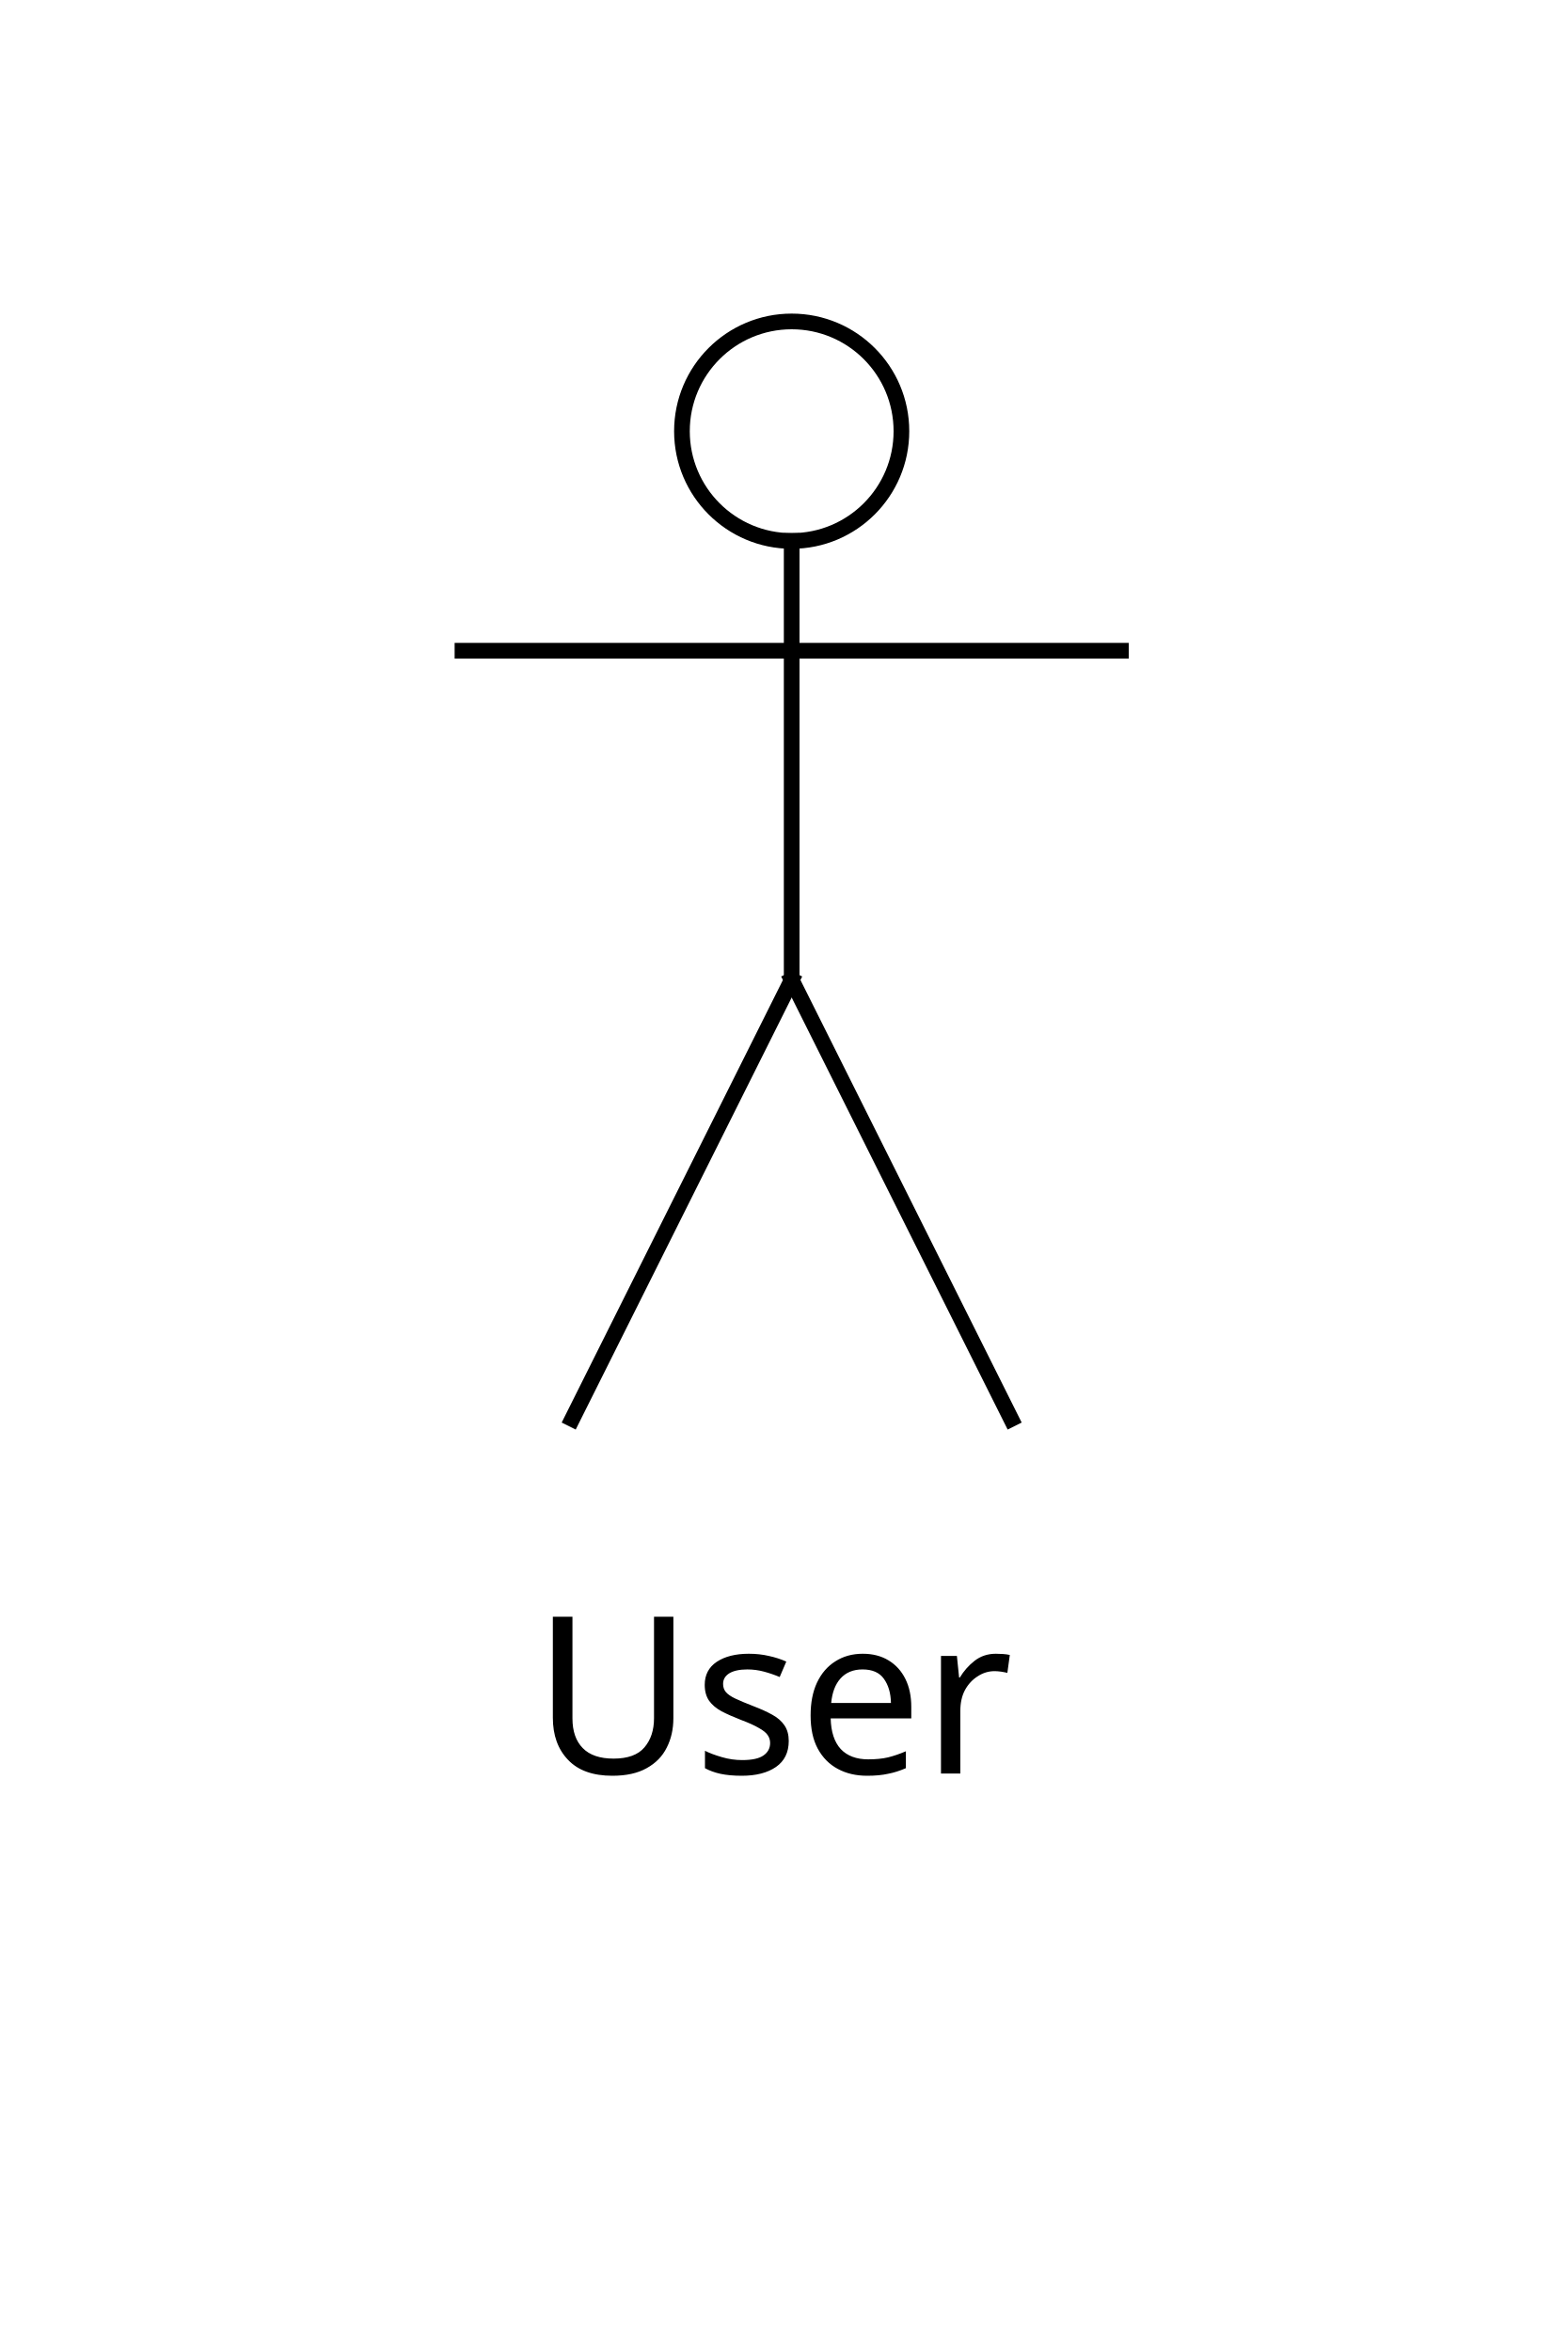
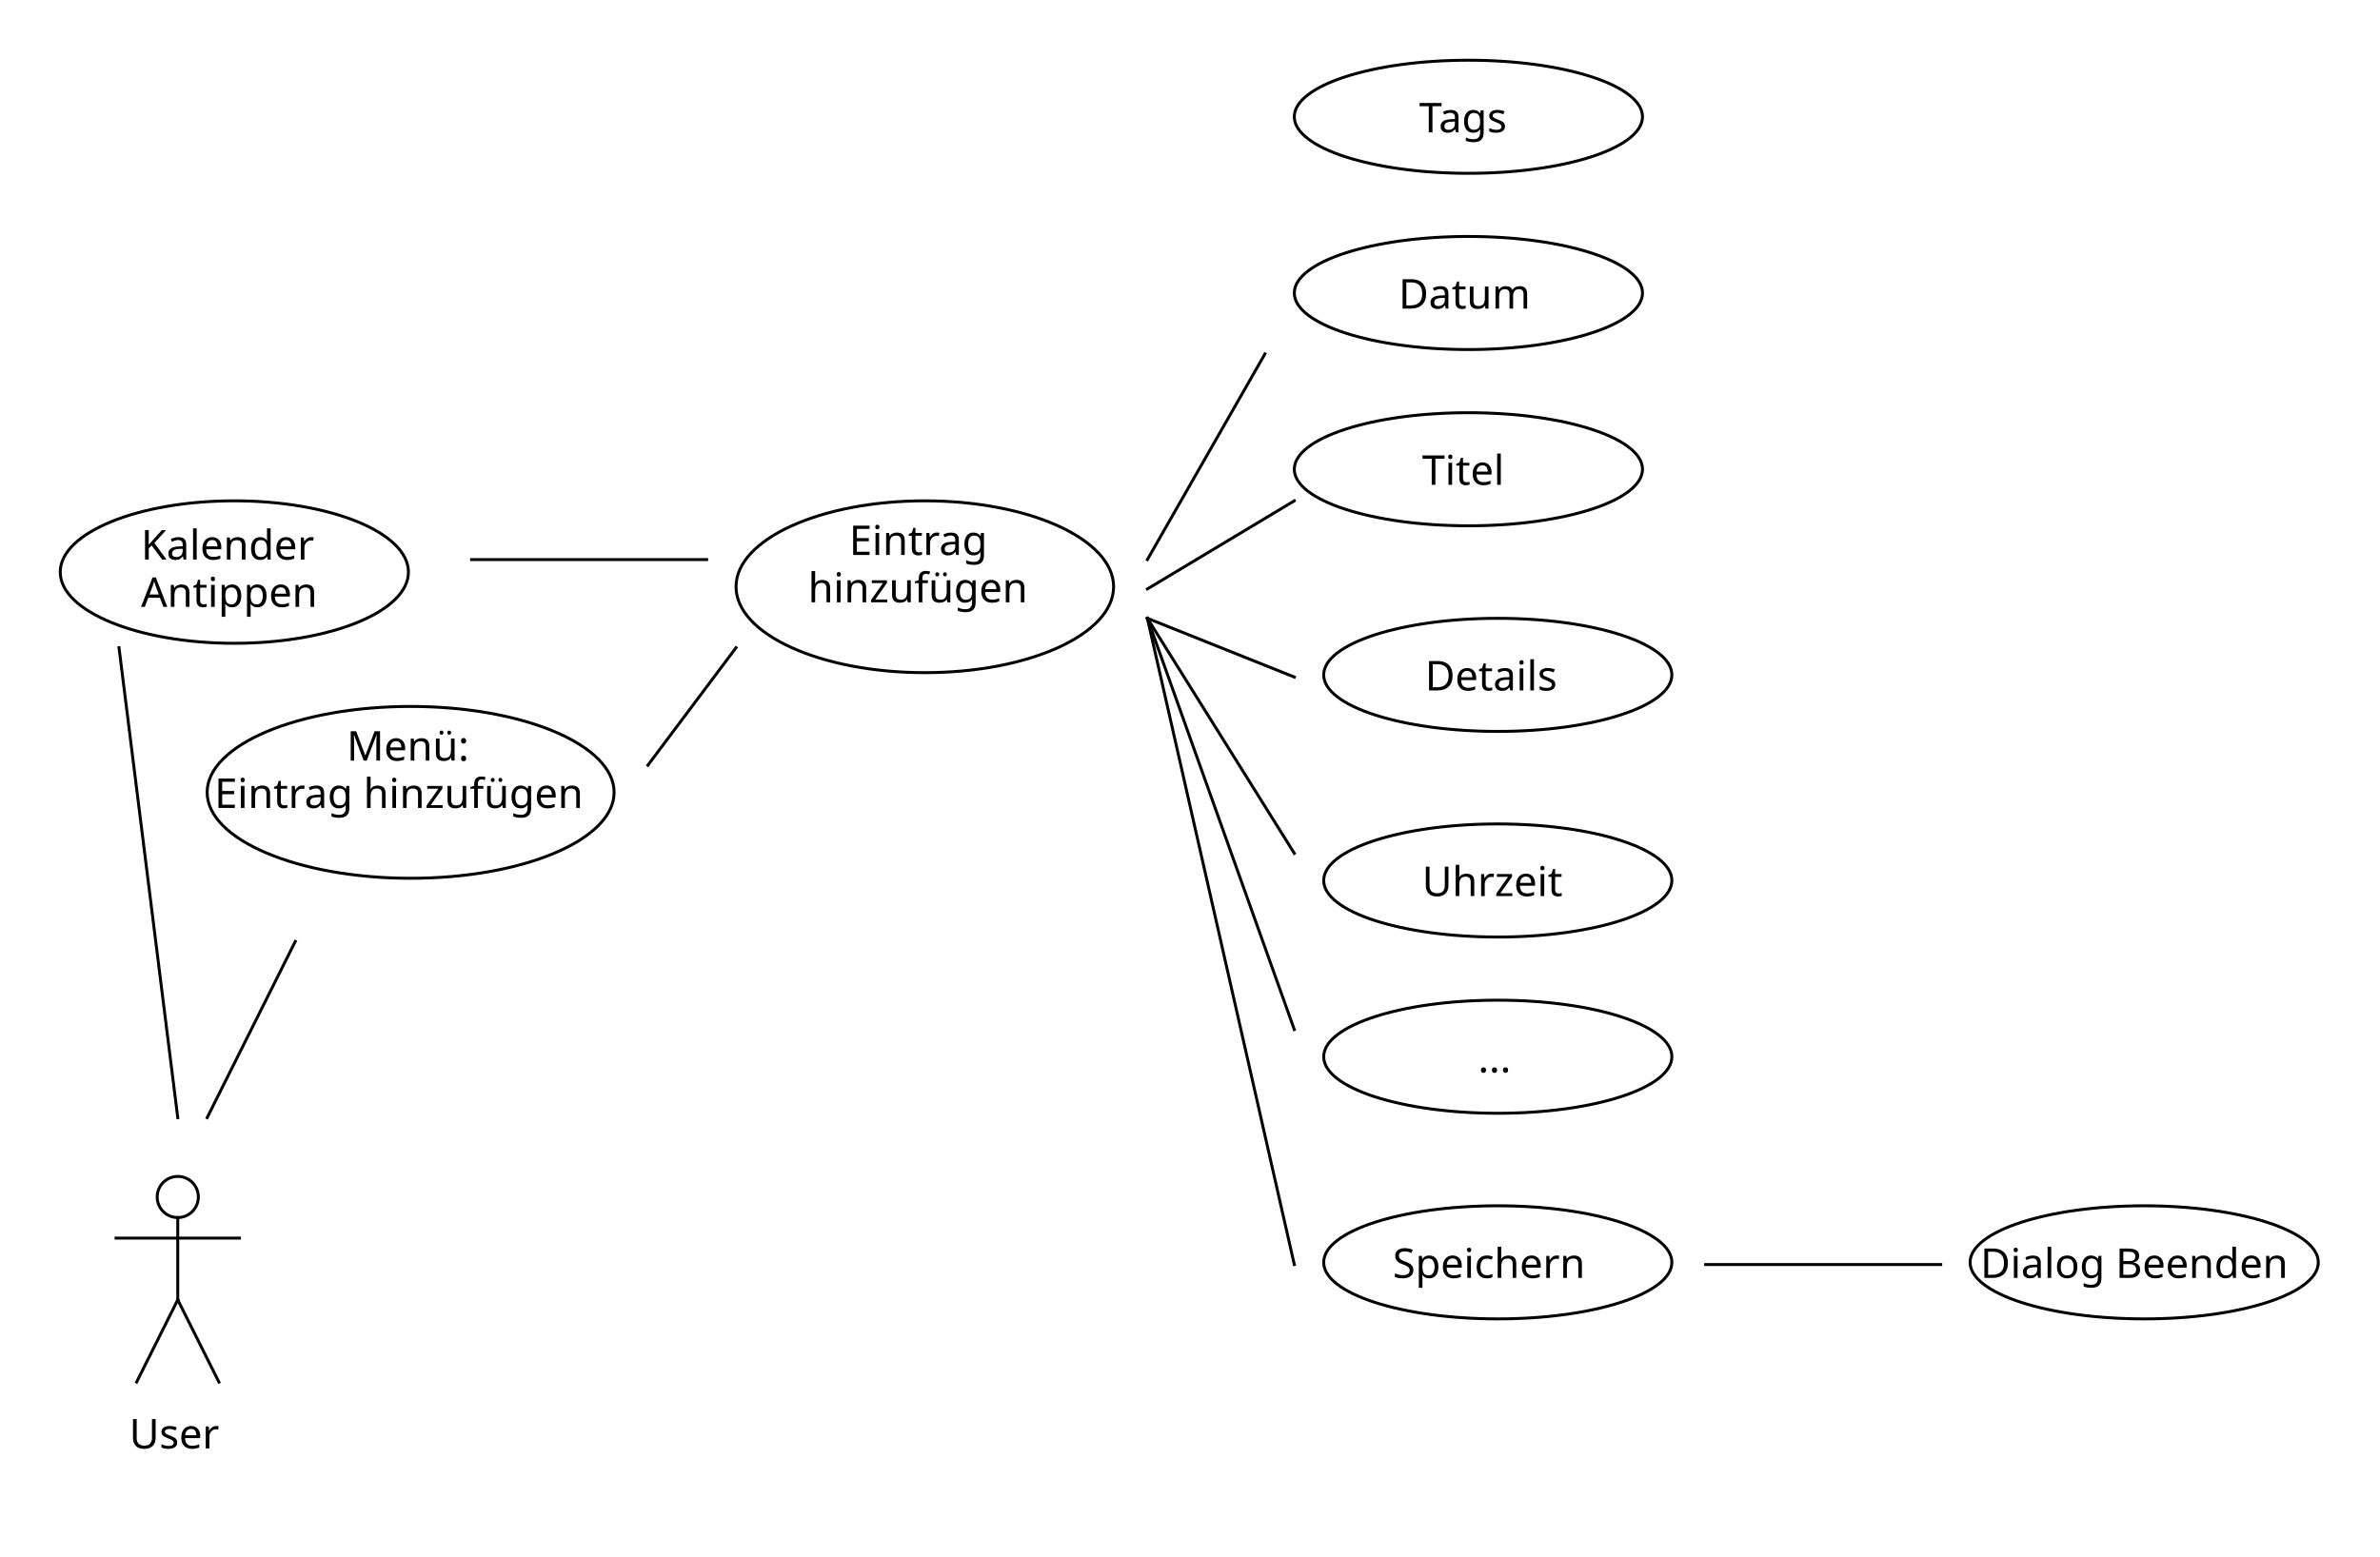
- <svg xmlns="http://www.w3.org/2000/svg" fill-opacity="1" color-rendering="auto" color-interpolation="auto" text-rendering="auto" stroke="black" stroke-linecap="square" width="100" stroke-miterlimit="10" shape-rendering="auto" stroke-opacity="1" fill="black" stroke-dasharray="none" font-weight="normal" stroke-width="1" viewBox="260 390 100 150" height="150" font-family="'Dialog'" font-style="normal" stroke-linejoin="miter" font-size="12px" stroke-dashoffset="0" image-rendering="auto">
+ <svg xmlns="http://www.w3.org/2000/svg" fill-opacity="1" color-rendering="auto" color-interpolation="auto" text-rendering="auto" stroke="black" stroke-linecap="square" width="810" stroke-miterlimit="10" shape-rendering="auto" stroke-opacity="1" fill="black" stroke-dasharray="none" font-weight="normal" stroke-width="1" viewBox="-20 10 810 530" height="530" font-family="'Dialog'" font-style="normal" stroke-linejoin="miter" font-size="12px" stroke-dashoffset="0" image-rendering="auto">
  <defs id="genericDefs" />
  <g>
    <defs id="defs1">
      <clipPath clipPathUnits="userSpaceOnUse" id="clipPath1">
        <path d="M0 0 L2147483647 0 L2147483647 2147483647 L0 2147483647 L0 0 Z" />
      </clipPath>
      <clipPath clipPathUnits="userSpaceOnUse" id="clipPath2">
+         <path d="M0 0 L0 40 L120 40 L120 0 Z" />
+       </clipPath>
+       <clipPath clipPathUnits="userSpaceOnUse" id="clipPath3">
+         <path d="M0 0 L0 60 L130 60 L130 0 Z" />
+       </clipPath>
+       <clipPath clipPathUnits="userSpaceOnUse" id="clipPath4">
+         <path d="M0 0 L0 60 L140 60 L140 0 Z" />
+       </clipPath>
+       <clipPath clipPathUnits="userSpaceOnUse" id="clipPath5">
+         <path d="M0 0 L0 50 L120 50 L120 0 Z" />
+       </clipPath>
+       <clipPath clipPathUnits="userSpaceOnUse" id="clipPath6">
        <path d="M0 0 L0 110 L60 110 L60 0 Z" />
      </clipPath>
+       <clipPath clipPathUnits="userSpaceOnUse" id="clipPath7">
+         <path d="M0 0 L0 40 L110 40 L110 0 Z" />
+       </clipPath>
+       <clipPath clipPathUnits="userSpaceOnUse" id="clipPath8">
+         <path d="M0 0 L0 250 L80 250 L80 0 Z" />
+       </clipPath>
+       <clipPath clipPathUnits="userSpaceOnUse" id="clipPath9">
+         <path d="M0 0 L0 170 L80 170 L80 0 Z" />
+       </clipPath>
+       <clipPath clipPathUnits="userSpaceOnUse" id="clipPath10">
+         <path d="M0 0 L0 110 L80 110 L80 0 Z" />
+       </clipPath>
+       <clipPath clipPathUnits="userSpaceOnUse" id="clipPath11">
+         <path d="M0 0 L0 50 L80 50 L80 0 Z" />
+       </clipPath>
+       <clipPath clipPathUnits="userSpaceOnUse" id="clipPath12">
+         <path d="M0 0 L0 60 L80 60 L80 0 Z" />
+       </clipPath>
+       <clipPath clipPathUnits="userSpaceOnUse" id="clipPath13">
+         <path d="M0 0 L0 100 L70 100 L70 0 Z" />
+       </clipPath>
+       <clipPath clipPathUnits="userSpaceOnUse" id="clipPath14">
+         <path d="M0 0 L0 70 L60 70 L60 0 Z" />
+       </clipPath>
+       <clipPath clipPathUnits="userSpaceOnUse" id="clipPath15">
+         <path d="M0 0 L0 90 L60 90 L60 0 Z" />
+       </clipPath>
+       <clipPath clipPathUnits="userSpaceOnUse" id="clipPath16">
+         <path d="M0 0 L0 190 L50 190 L50 0 Z" />
+       </clipPath>
    </defs>
-     <g fill="rgb(255,255,255)" fill-opacity="0" transform="translate(280,410)" stroke-opacity="0" stroke="rgb(255,255,255)">
-       <circle r="7" clip-path="url(#clipPath2)" cx="30.5" cy="7.5" stroke="none" />
+     <g fill="rgb(255,255,255)" fill-opacity="0" transform="translate(650,420)" stroke-opacity="0" stroke="rgb(255,255,255)">
+       <ellipse rx="59.25" ry="19.25" clip-path="url(#clipPath2)" cx="59.75" cy="19.75" stroke="none" />
    </g>
-     <g transform="translate(280,410)">
-       <circle fill="none" r="7" clip-path="url(#clipPath2)" cx="30.5" cy="7.5" />
-       <path fill="none" d="M9.5 21.5 L51.5 21.5" clip-path="url(#clipPath2)" />
-       <path fill="none" d="M30.5 14.5 L30.5 42.5" clip-path="url(#clipPath2)" />
-       <path fill="none" d="M30.5 42.5 L16.5 70.5" clip-path="url(#clipPath2)" />
-       <path fill="none" d="M30.5 42.5 L44.5 70.5" clip-path="url(#clipPath2)" />
-       <text x="14" font-size="14px" y="93.109" clip-path="url(#clipPath2)" font-family="sans-serif" stroke="none" xml:space="preserve">User</text>
+     <g transform="translate(650,420)">
+       <ellipse rx="59.25" fill="none" ry="19.25" clip-path="url(#clipPath2)" cx="59.75" cy="19.75" />
+       <text x="4" font-size="14px" y="25.055" clip-path="url(#clipPath2)" font-family="sans-serif" stroke="none" xml:space="preserve">Dialog Beenden</text>
+     </g>
+     <g fill="rgb(255,255,255)" fill-opacity="0" transform="translate(430,350)" stroke-opacity="0" stroke="rgb(255,255,255)">
+       <ellipse rx="59.25" ry="19.25" clip-path="url(#clipPath2)" cx="59.75" cy="19.75" stroke="none" />
+     </g>
+     <g transform="translate(430,350)">
+       <ellipse rx="59.25" fill="none" ry="19.25" clip-path="url(#clipPath2)" cx="59.75" cy="19.75" />
+       <text x="53" font-size="14px" y="25.055" clip-path="url(#clipPath2)" font-family="sans-serif" stroke="none" xml:space="preserve">...</text>
+     </g>
+     <g fill="rgb(255,255,255)" fill-opacity="0" transform="translate(430,420)" stroke-opacity="0" stroke="rgb(255,255,255)">
+       <ellipse rx="59.25" ry="19.25" clip-path="url(#clipPath2)" cx="59.75" cy="19.75" stroke="none" />
+     </g>
+     <g transform="translate(430,420)">
+       <ellipse rx="59.25" fill="none" ry="19.25" clip-path="url(#clipPath2)" cx="59.75" cy="19.75" />
+       <text x="24" font-size="14px" y="25.055" clip-path="url(#clipPath2)" font-family="sans-serif" stroke="none" xml:space="preserve">Speichern</text>
+     </g>
+     <g fill="rgb(255,255,255)" fill-opacity="0" transform="translate(420,30)" stroke-opacity="0" stroke="rgb(255,255,255)">
+       <ellipse rx="59.25" ry="19.25" clip-path="url(#clipPath2)" cx="59.75" cy="19.75" stroke="none" />
+     </g>
+     <g transform="translate(420,30)">
+       <ellipse rx="59.25" fill="none" ry="19.25" clip-path="url(#clipPath2)" cx="59.75" cy="19.75" />
+       <text x="43" font-size="14px" y="25.055" clip-path="url(#clipPath2)" font-family="sans-serif" stroke="none" xml:space="preserve">Tags</text>
+     </g>
+     <g fill="rgb(255,255,255)" fill-opacity="0" transform="translate(430,290)" stroke-opacity="0" stroke="rgb(255,255,255)">
+       <ellipse rx="59.25" ry="19.25" clip-path="url(#clipPath2)" cx="59.75" cy="19.75" stroke="none" />
+     </g>
+     <g transform="translate(430,290)">
+       <ellipse rx="59.25" fill="none" ry="19.25" clip-path="url(#clipPath2)" cx="59.75" cy="19.75" />
+       <text x="34" font-size="14px" y="25.055" clip-path="url(#clipPath2)" font-family="sans-serif" stroke="none" xml:space="preserve">Uhrzeit</text>
+     </g>
+     <g fill="rgb(255,255,255)" fill-opacity="0" transform="translate(430,220)" stroke-opacity="0" stroke="rgb(255,255,255)">
+       <ellipse rx="59.25" ry="19.25" clip-path="url(#clipPath2)" cx="59.75" cy="19.75" stroke="none" />
+     </g>
+     <g transform="translate(430,220)">
+       <ellipse rx="59.25" fill="none" ry="19.25" clip-path="url(#clipPath2)" cx="59.75" cy="19.75" />
+       <text x="35" font-size="14px" y="25.055" clip-path="url(#clipPath2)" font-family="sans-serif" stroke="none" xml:space="preserve">Details</text>
+     </g>
+     <g fill="rgb(255,255,255)" fill-opacity="0" transform="translate(420,150)" stroke-opacity="0" stroke="rgb(255,255,255)">
+       <ellipse rx="59.25" ry="19.25" clip-path="url(#clipPath2)" cx="59.75" cy="19.75" stroke="none" />
+     </g>
+     <g transform="translate(420,150)">
+       <ellipse rx="59.25" fill="none" ry="19.25" clip-path="url(#clipPath2)" cx="59.75" cy="19.75" />
+       <text x="44" font-size="14px" y="25.055" clip-path="url(#clipPath2)" font-family="sans-serif" stroke="none" xml:space="preserve">Titel</text>
+     </g>
+     <g fill="rgb(255,255,255)" fill-opacity="0" transform="translate(420,90)" stroke-opacity="0" stroke="rgb(255,255,255)">
+       <ellipse rx="59.25" ry="19.25" clip-path="url(#clipPath2)" cx="59.75" cy="19.75" stroke="none" />
+     </g>
+     <g transform="translate(420,90)">
+       <ellipse rx="59.25" fill="none" ry="19.25" clip-path="url(#clipPath2)" cx="59.75" cy="19.75" />
+       <text x="36" font-size="14px" y="25.055" clip-path="url(#clipPath2)" font-family="sans-serif" stroke="none" xml:space="preserve">Datum</text>
+     </g>
+     <g fill="rgb(255,255,255)" fill-opacity="0" transform="translate(230,180)" stroke-opacity="0" stroke="rgb(255,255,255)">
+       <ellipse rx="64.25" ry="29.25" clip-path="url(#clipPath3)" cx="64.75" cy="29.75" stroke="none" />
+     </g>
+     <g transform="translate(230,180)">
+       <ellipse rx="64.25" fill="none" ry="29.25" clip-path="url(#clipPath3)" cx="64.75" cy="29.75" />
+       <text x="39" font-size="14px" y="18.945" clip-path="url(#clipPath3)" font-family="sans-serif" stroke="none" xml:space="preserve">Eintrag</text>
+       <text x="25" font-size="14px" y="35.055" clip-path="url(#clipPath3)" font-family="sans-serif" stroke="none" xml:space="preserve">hinzufügen</text>
+     </g>
+     <g fill="rgb(255,255,255)" fill-opacity="0" transform="translate(50,250)" stroke-opacity="0" stroke="rgb(255,255,255)">
+       <ellipse rx="69.25" ry="29.25" clip-path="url(#clipPath4)" cx="69.75" cy="29.75" stroke="none" />
+     </g>
+     <g transform="translate(50,250)">
+       <ellipse rx="69.25" fill="none" ry="29.25" clip-path="url(#clipPath4)" cx="69.75" cy="29.75" />
+       <text x="48" font-size="14px" y="18.945" clip-path="url(#clipPath4)" font-family="sans-serif" stroke="none" xml:space="preserve">Menü:</text>
+       <text x="3" font-size="14px" y="35.055" clip-path="url(#clipPath4)" font-family="sans-serif" stroke="none" xml:space="preserve">Eintrag hinzufügen</text>
+     </g>
+     <g fill="rgb(255,255,255)" fill-opacity="0" transform="translate(0,180)" stroke-opacity="0" stroke="rgb(255,255,255)">
+       <ellipse rx="59.25" ry="24.25" clip-path="url(#clipPath5)" cx="59.75" cy="24.75" stroke="none" />
+     </g>
+     <g transform="translate(0,180)">
+       <ellipse rx="59.25" fill="none" ry="24.25" clip-path="url(#clipPath5)" cx="59.75" cy="24.75" />
+       <text x="28" font-size="14px" y="20.5" clip-path="url(#clipPath5)" font-family="sans-serif" stroke="none" xml:space="preserve">Kalender</text>
+       <text x="28" font-size="14px" y="36.609" clip-path="url(#clipPath5)" font-family="sans-serif" stroke="none" xml:space="preserve">Antippen</text>
+     </g>
+     <g fill="rgb(255,255,255)" fill-opacity="0" transform="translate(10,410)" stroke-opacity="0" stroke="rgb(255,255,255)">
+       <circle r="7" clip-path="url(#clipPath6)" cx="30.5" cy="7.5" stroke="none" />
+     </g>
+     <g transform="translate(10,410)">
+       <circle fill="none" r="7" clip-path="url(#clipPath6)" cx="30.5" cy="7.5" />
+       <path fill="none" d="M9.5 21.5 L51.5 21.5" clip-path="url(#clipPath6)" />
+       <path fill="none" d="M30.5 14.5 L30.5 42.5" clip-path="url(#clipPath6)" />
+       <path fill="none" d="M30.5 42.5 L16.5 70.5" clip-path="url(#clipPath6)" />
+       <path fill="none" d="M30.5 42.5 L44.5 70.5" clip-path="url(#clipPath6)" />
+       <text x="14" font-size="14px" y="93.109" clip-path="url(#clipPath6)" font-family="sans-serif" stroke="none" xml:space="preserve">User</text>
+     </g>
+     <g transform="translate(550,420)">
+       <path fill="none" d="M90.5 20.5 L10.5 20.5" clip-path="url(#clipPath7)" />
+     </g>
+     <g transform="translate(360,210)">
+       <path fill="none" d="M60.5 230.5 L10.5 10.5" clip-path="url(#clipPath8)" />
+     </g>
+     <g transform="translate(360,210)">
+       <path fill="none" d="M60.5 150.5 L10.5 10.5" clip-path="url(#clipPath9)" />
+     </g>
+     <g transform="translate(360,210)">
+       <path fill="none" d="M60.5 90.5 L10.5 10.5" clip-path="url(#clipPath10)" />
+     </g>
+     <g transform="translate(360,210)">
+       <path fill="none" d="M60.5 30.5 L10.5 10.5" clip-path="url(#clipPath11)" />
+     </g>
+     <g transform="translate(360,170)">
+       <path fill="none" d="M60.5 10.5 L10.5 40.5" clip-path="url(#clipPath12)" />
+     </g>
+     <g transform="translate(360,120)">
+       <path fill="none" d="M50.5 10.5 L10.5 80.5" clip-path="url(#clipPath13)" />
+     </g>
+     <g transform="translate(190,220)">
+       <path fill="none" d="M10.5 50.5 L40.5 10.5" clip-path="url(#clipPath14)" />
+     </g>
+     <g transform="translate(130,180)">
+       <path fill="none" d="M10.5 20.5 L90.5 20.5" clip-path="url(#clipPath7)" />
+     </g>
+     <g transform="translate(40,320)">
+       <path fill="none" d="M10.5 70.5 L40.5 10.5" clip-path="url(#clipPath15)" />
+     </g>
+     <g transform="translate(10,220)">
+       <path fill="none" d="M30.5 170.5 L10.5 10.5" clip-path="url(#clipPath16)" />
    </g>
  </g>
</svg>
